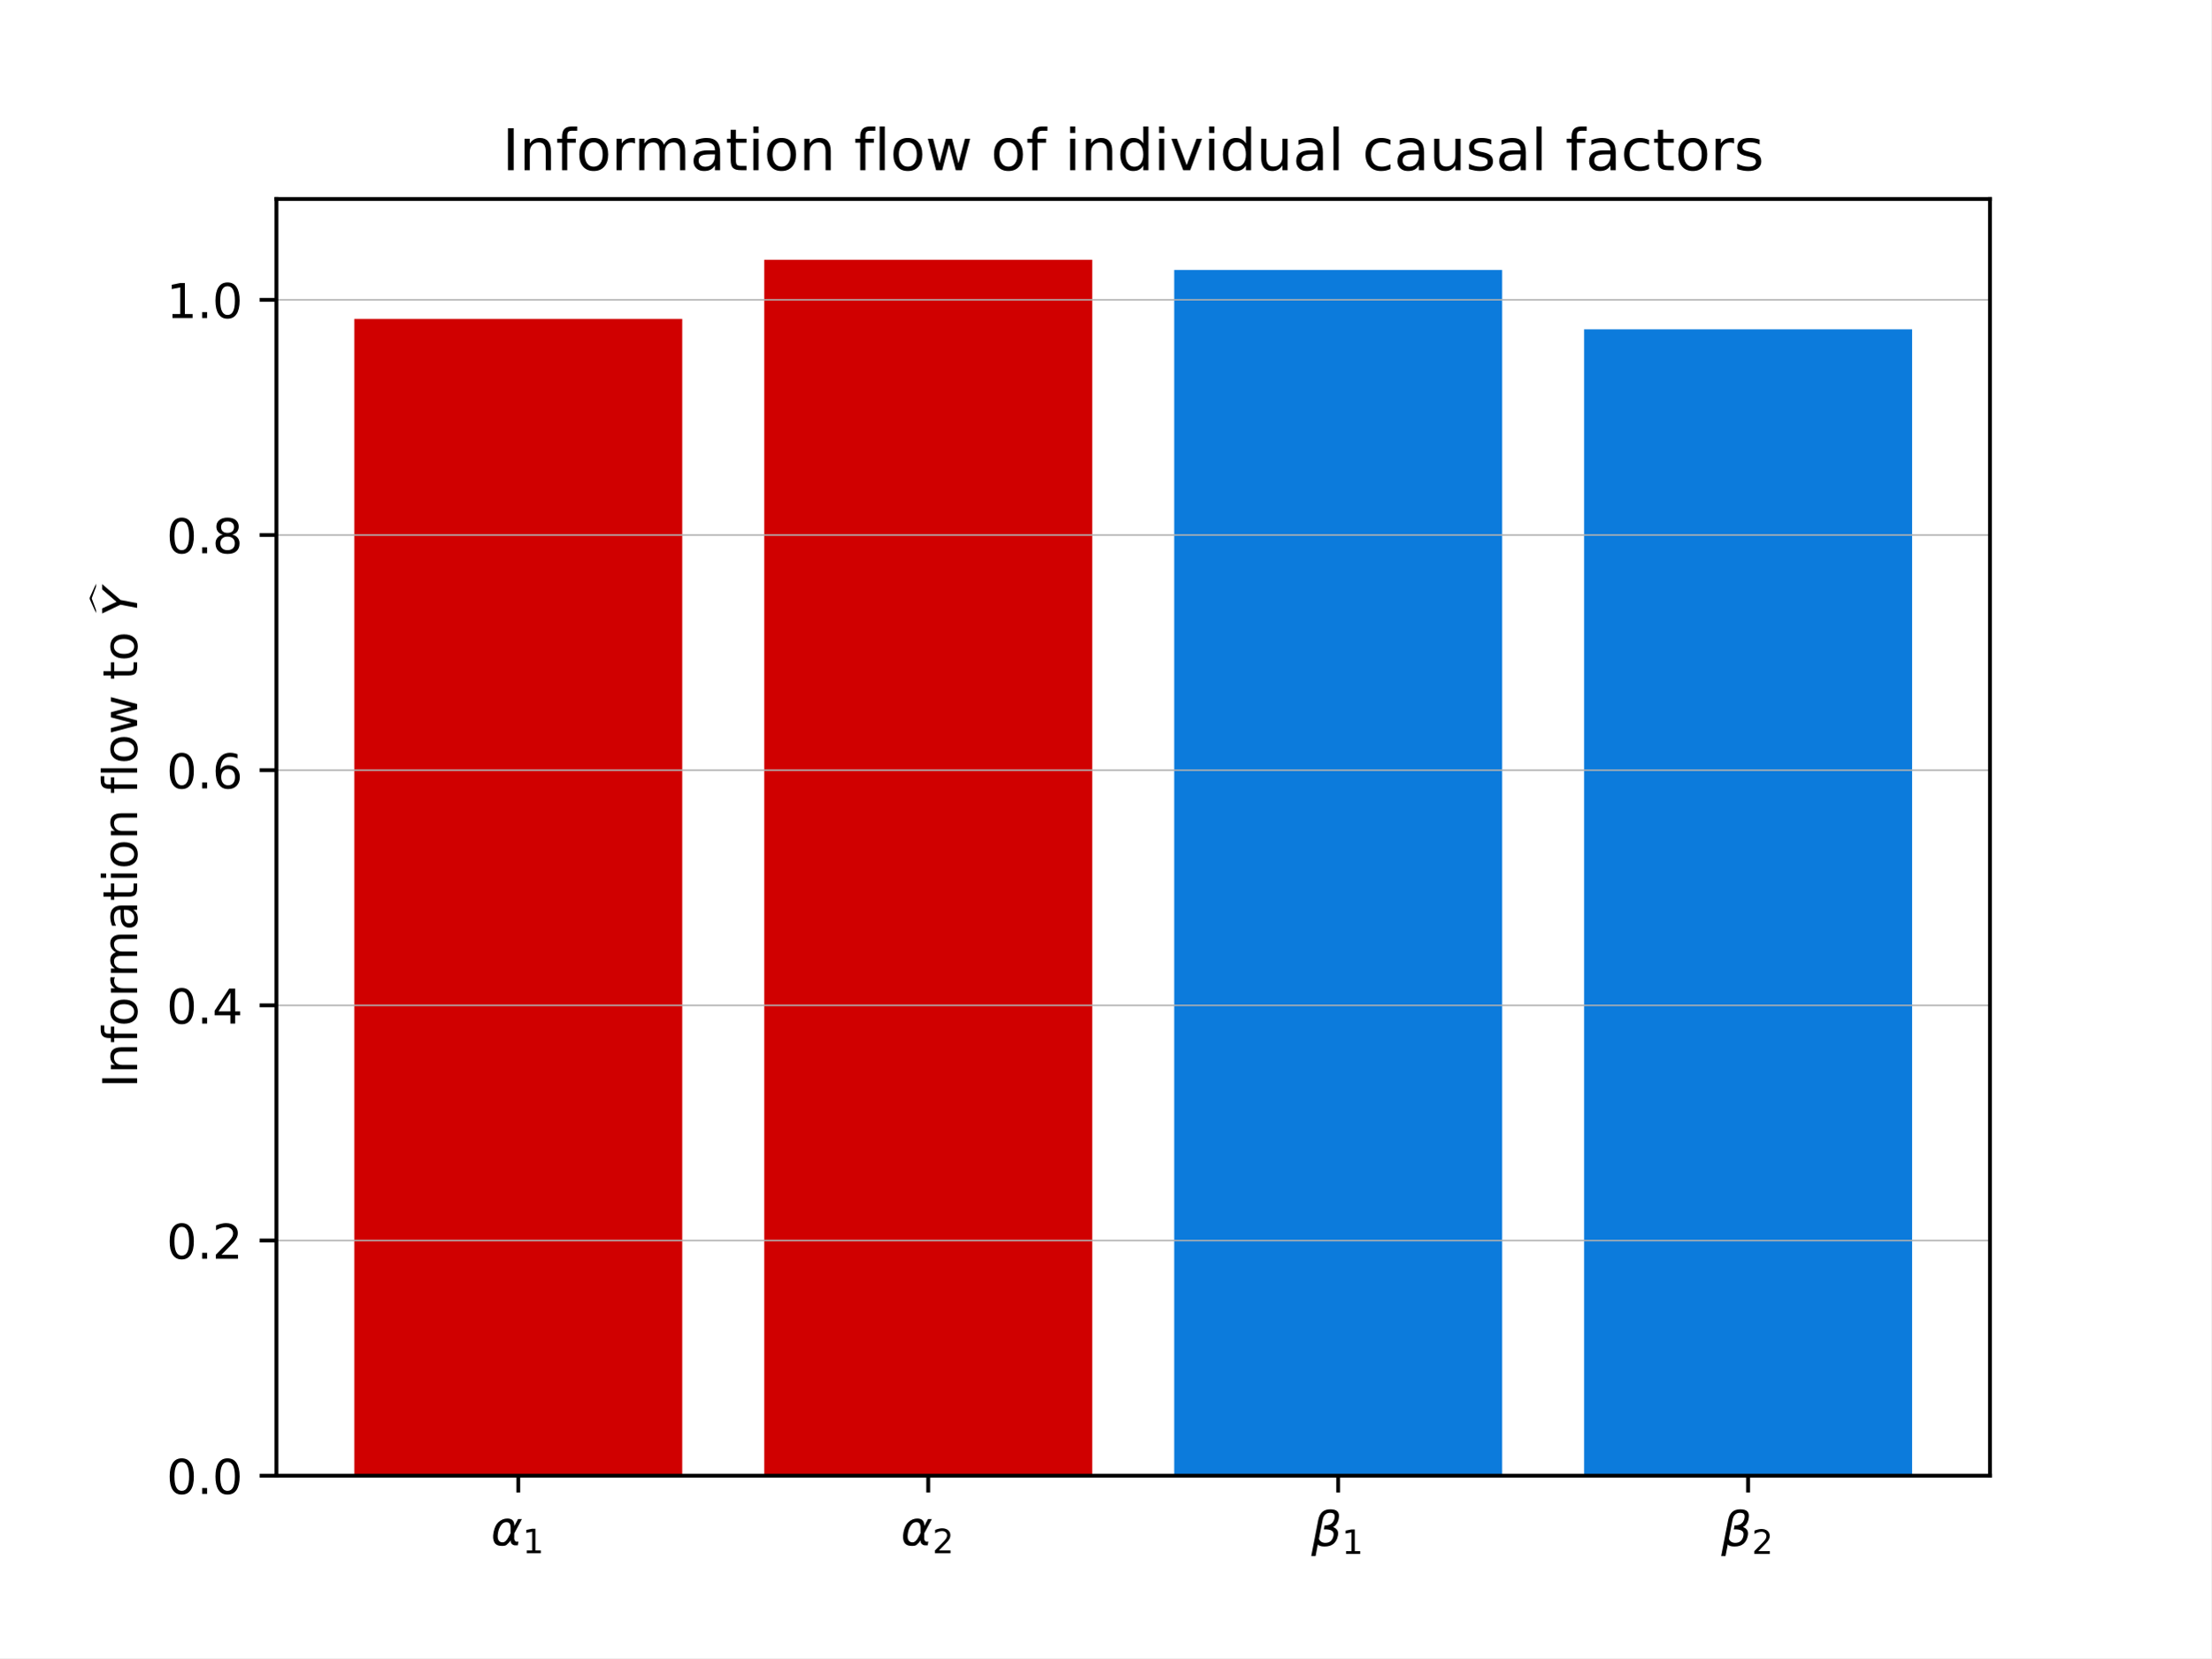
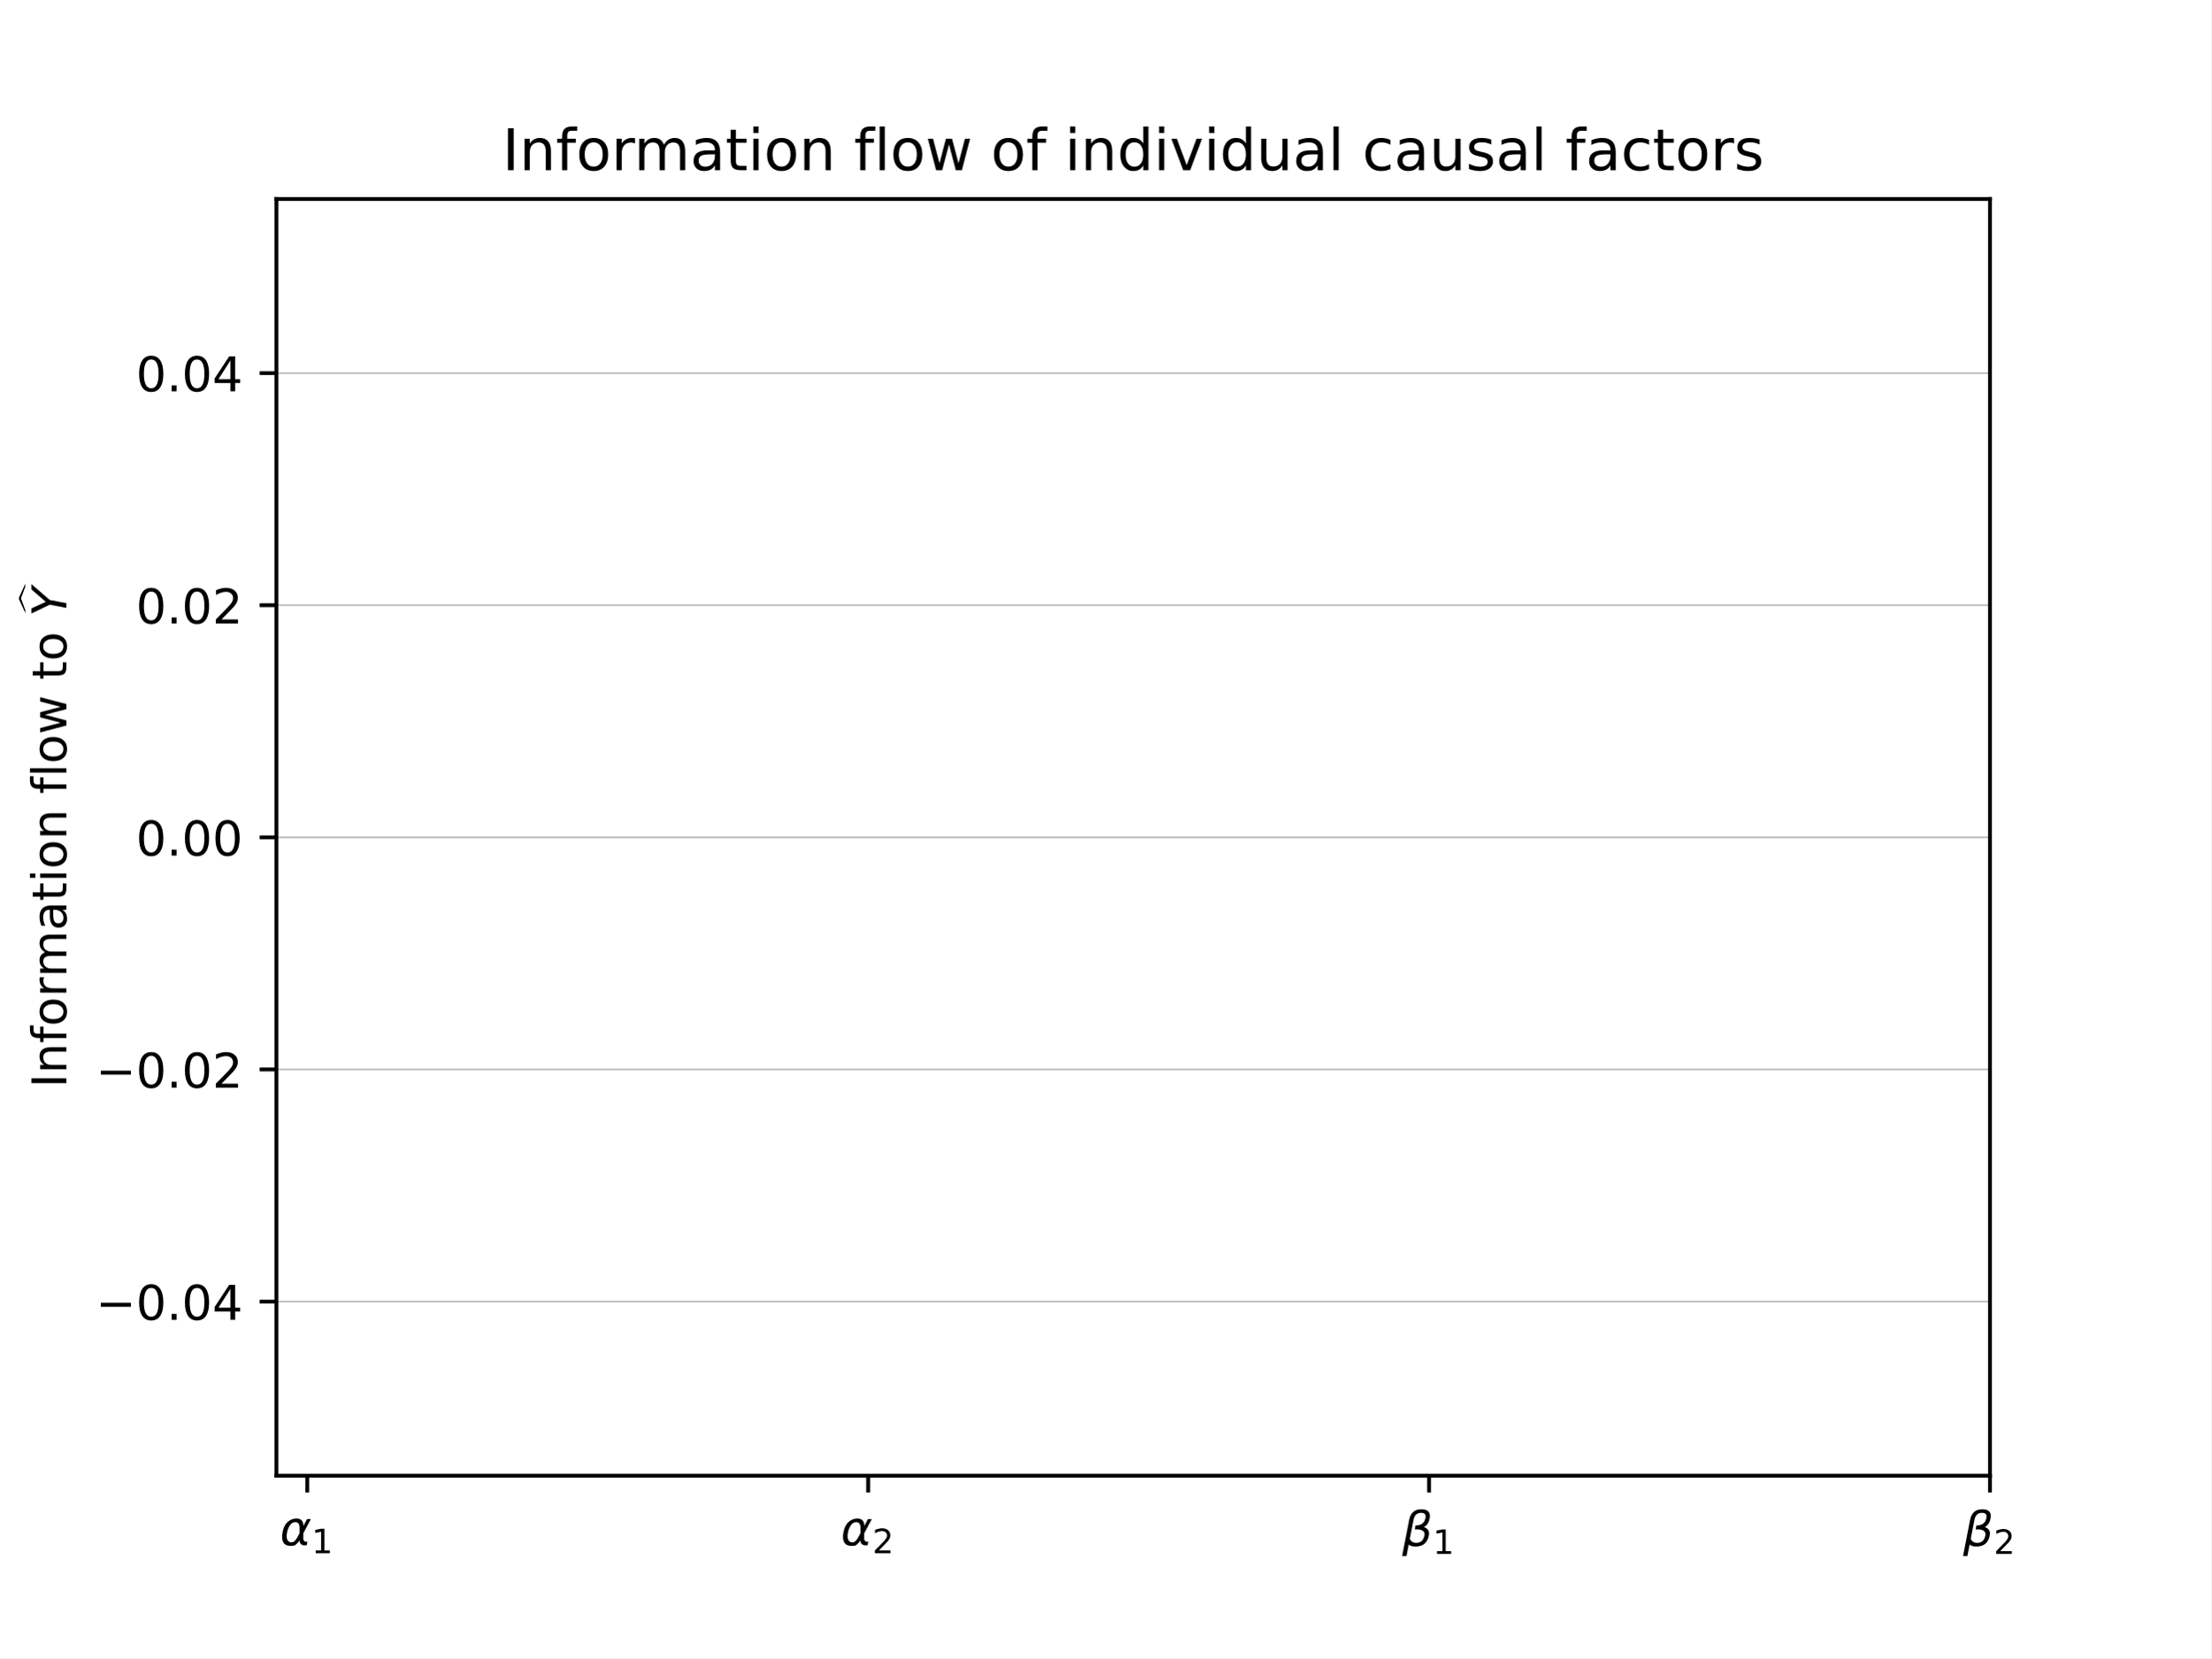
<svg xmlns="http://www.w3.org/2000/svg" xmlns:xlink="http://www.w3.org/1999/xlink" height="345.6pt" version="1.1" viewBox="0 0 460.8 345.6" width="460.8pt">
  <defs>
    <style type="text/css">*{stroke-linecap:butt;stroke-linejoin:round;}</style>
  </defs>
  <g id="figure_1">
    <g id="patch_1">
      <path d="M 0 345.6  L 460.8 345.6  L 460.8 0  L 0 0  z " style="fill:#ffffff;" />
    </g>
    <g id="axes_1">
      <g id="patch_2">
        <path d="M 57.6 307.584  L 414.72 307.584  L 414.72 41.472  L 57.6 41.472  z " style="fill:#ffffff;" />
      </g>
      <g id="patch_3">
-         <path clip-path="url(#pf22e67ff22)" d="M 73.833 307.584  L 142.181 307.584  L 142.181 66.467  L 73.833 66.467  z " style="fill:#d00000;" />
+         <path clip-path="url(#p77599d8727)" d="M 0 0  z " style="fill:#d00000;" />
      </g>
      <g id="patch_4">
-         <path clip-path="url(#pf22e67ff22)" d="M 159.268 307.584  L 227.616 307.584  L 227.616 54.144  L 159.268 54.144  z " style="fill:#d00000;" />
+         <path clip-path="url(#p77599d8727)" d="M 0 0  z " style="fill:#d00000;" />
      </g>
      <g id="patch_5">
-         <path clip-path="url(#pf22e67ff22)" d="M 244.704 307.584  L 313.052 307.584  L 313.052 56.272  L 244.704 56.272  z " style="fill:#0c7bdc;" />
+         <path clip-path="url(#p77599d8727)" d="M 0 0  z " style="fill:#0c7bdc;" />
      </g>
      <g id="patch_6">
-         <path clip-path="url(#pf22e67ff22)" d="M 330.139 307.584  L 398.487 307.584  L 398.487 68.643  L 330.139 68.643  z " style="fill:#0c7bdc;" />
+         <path clip-path="url(#p77599d8727)" d="M 0 0  z " style="fill:#0c7bdc;" />
      </g>
      <g id="matplotlib.axis_1">
        <g id="xtick_1">
          <g id="line2d_1">
            <defs>
-               <path d="M 0 0  L 0 3.5  " id="m197d7a09cf" style="stroke:#000000;stroke-width:0.8;" />
+               <path d="M 0 0  L 0 3.5  " id="m827651e2a1" style="stroke:#000000;stroke-width:0.8;" />
            </defs>
            <g>
-               <use style="stroke:#000000;stroke-width:0.8;" x="108.007" xlink:href="#m197d7a09cf" y="307.584" />
+               <use style="stroke:#000000;stroke-width:0.8;" x="64.029" xlink:href="#m827651e2a1" y="307.584" />
            </g>
          </g>
          <g id="text_1">
-             <g transform="translate(102.3069 322.1824)scale(0.1 -0.1)">
+             <g transform="translate(58.32933 322.1824)scale(0.1 -0.1)">
              <defs>
                <path d="M 40.922 25.438  L 40.969 36.719  Q 41.016 48.25 32.328 48.297  Q 25.828 48.344 21.781 42.922  Q 16.703 36.234 14.984 27.297  Q 12.891 16.547 15.531 11.422  Q 18.266 6.203 24.172 6.203  Q 30.719 6.203 36.234 16.609  z M 33.844 55.906  Q 49.078 56.156 48.875 40.375  Q 48.875 40.375 56.5 54.688  L 64.5 54.688  L 48.734 25.047  L 48.578 14.359  Q 48.578 11.969 49.906 9.969  Q 51.422 7.625 52.984 7.625  L 57.328 7.625  L 55.859 0  L 50.438 0  Q 45.844 0 42.531 4.109  Q 40.969 6.156 40.922 10.453  Q 37.75 5.219 32.281 0.781  Q 29.688 -1.266 22.703 -1.219  Q 11.281 -1.125 7.125 6.203  Q 2.875 13.812 5.516 27.297  Q 8.344 41.797 15.766 48.391  Q 24.125 55.766 33.844 55.906  z " id="DejaVuSans-Oblique-945" />
                <path d="M 12.406 8.297  L 28.516 8.297  L 28.516 63.922  L 10.984 60.406  L 10.984 69.391  L 28.422 72.906  L 38.281 72.906  L 38.281 8.297  L 54.391 8.297  L 54.391 0  L 12.406 0  z " id="DejaVuSans-49" />
              </defs>
              <use transform="translate(0 0.84375)" xlink:href="#DejaVuSans-Oblique-945" />
              <use transform="translate(65.91797 -15.5625)scale(0.7)" xlink:href="#DejaVuSans-49" />
            </g>
          </g>
        </g>
        <g id="xtick_2">
          <g id="line2d_2">
            <g>
-               <use style="stroke:#000000;stroke-width:0.8;" x="193.442" xlink:href="#m197d7a09cf" y="307.584" />
+               <use style="stroke:#000000;stroke-width:0.8;" x="180.926" xlink:href="#m827651e2a1" y="307.584" />
            </g>
          </g>
          <g id="text_2">
-             <g transform="translate(187.7423 322.1824)scale(0.1 -0.1)">
+             <g transform="translate(175.2262 322.1824)scale(0.1 -0.1)">
              <defs>
                <path d="M 19.188 8.297  L 53.609 8.297  L 53.609 0  L 7.328 0  L 7.328 8.297  Q 12.938 14.109 22.625 23.891  Q 32.328 33.688 34.812 36.531  Q 39.547 41.844 41.422 45.531  Q 43.312 49.219 43.312 52.781  Q 43.312 58.594 39.234 62.25  Q 35.156 65.922 28.609 65.922  Q 23.969 65.922 18.812 64.312  Q 13.672 62.703 7.812 59.422  L 7.812 69.391  Q 13.766 71.781 18.938 73  Q 24.125 74.219 28.422 74.219  Q 39.75 74.219 46.484 68.547  Q 53.219 62.891 53.219 53.422  Q 53.219 48.922 51.531 44.891  Q 49.859 40.875 45.406 35.406  Q 44.188 33.984 37.641 27.219  Q 31.109 20.453 19.188 8.297  z " id="DejaVuSans-50" />
              </defs>
              <use transform="translate(0 0.84375)" xlink:href="#DejaVuSans-Oblique-945" />
              <use transform="translate(65.91797 -15.5625)scale(0.7)" xlink:href="#DejaVuSans-50" />
            </g>
          </g>
        </g>
        <g id="xtick_3">
          <g id="line2d_3">
            <g>
-               <use style="stroke:#000000;stroke-width:0.8;" x="278.878" xlink:href="#m197d7a09cf" y="307.584" />
+               <use style="stroke:#000000;stroke-width:0.8;" x="297.823" xlink:href="#m827651e2a1" y="307.584" />
            </g>
          </g>
          <g id="text_3">
-             <g transform="translate(273.2777 322.284)scale(0.1 -0.1)">
+             <g transform="translate(292.2231 322.284)scale(0.1 -0.1)">
              <defs>
                <path d="M 13.625 3.375  L 8.938 -20.797  L -0.094 -20.797  L 14.5 54.344  Q 18.844 76.609 39.656 76.609  Q 60.75 76.609 57.172 57.812  Q 54.734 44.438 45.219 39.547  Q 58.016 35.156 55.516 22.125  Q 51.125 -1.078 27.484 -1.031  Q 17.141 -0.984 13.625 3.375  z M 15.922 15.094  Q 19.672 6.594 29.297 6.641  Q 43.359 6.641 46.344 21.969  Q 49.031 35.75 26.172 34.672  L 27.781 42.969  Q 45.453 42.672 48.531 58.594  Q 50.641 69.344 39.203 69.281  Q 26.422 69.281 23.484 54.047  z " id="DejaVuSans-Oblique-946" />
              </defs>
              <use transform="translate(0 0.390625)" xlink:href="#DejaVuSans-Oblique-946" />
              <use transform="translate(63.81836 -16.01562)scale(0.7)" xlink:href="#DejaVuSans-49" />
            </g>
          </g>
        </g>
        <g id="xtick_4">
          <g id="line2d_4">
            <g>
-               <use style="stroke:#000000;stroke-width:0.8;" x="364.313" xlink:href="#m197d7a09cf" y="307.584" />
+               <use style="stroke:#000000;stroke-width:0.8;" x="414.72" xlink:href="#m827651e2a1" y="307.584" />
            </g>
          </g>
          <g id="text_4">
-             <g transform="translate(358.7131 322.284)scale(0.1 -0.1)">
+             <g transform="translate(409.12 322.284)scale(0.1 -0.1)">
              <use transform="translate(0 0.390625)" xlink:href="#DejaVuSans-Oblique-946" />
              <use transform="translate(63.81836 -16.01562)scale(0.7)" xlink:href="#DejaVuSans-50" />
            </g>
          </g>
        </g>
      </g>
      <g id="matplotlib.axis_2">
        <g id="ytick_1">
          <g id="line2d_5">
-             <path clip-path="url(#pf22e67ff22)" d="M 57.6 307.584  L 414.72 307.584  " style="fill:none;stroke:#b0b0b0;stroke-linecap:square;stroke-width:0.3;" />
+             <path clip-path="url(#p77599d8727)" d="M 57.6 271.296  L 414.72 271.296  " style="fill:none;stroke:#b0b0b0;stroke-linecap:square;stroke-width:0.3;" />
          </g>
          <g id="line2d_6">
            <defs>
-               <path d="M 0 0  L -3.5 0  " id="m85a2c86e51" style="stroke:#000000;stroke-width:0.8;" />
+               <path d="M 0 0  L -3.5 0  " id="m41853d854b" style="stroke:#000000;stroke-width:0.8;" />
            </defs>
            <g>
-               <use style="stroke:#000000;stroke-width:0.8;" x="57.6" xlink:href="#m85a2c86e51" y="307.584" />
+               <use style="stroke:#000000;stroke-width:0.8;" x="57.6" xlink:href="#m41853d854b" y="271.296" />
            </g>
          </g>
          <g id="text_5">
-             <g transform="translate(34.69687 311.3832)scale(0.1 -0.1)">
+             <g transform="translate(19.95469 275.0952)scale(0.1 -0.1)">
              <defs>
+                 <path d="M 10.594 35.5  L 73.188 35.5  L 73.188 27.203  L 10.594 27.203  z " id="DejaVuSans-8722" />
                <path d="M 31.781 66.406  Q 24.172 66.406 20.328 58.906  Q 16.5 51.422 16.5 36.375  Q 16.5 21.391 20.328 13.891  Q 24.172 6.391 31.781 6.391  Q 39.453 6.391 43.281 13.891  Q 47.125 21.391 47.125 36.375  Q 47.125 51.422 43.281 58.906  Q 39.453 66.406 31.781 66.406  z M 31.781 74.219  Q 44.047 74.219 50.516 64.516  Q 56.984 54.828 56.984 36.375  Q 56.984 17.969 50.516 8.266  Q 44.047 -1.422 31.781 -1.422  Q 19.531 -1.422 13.062 8.266  Q 6.594 17.969 6.594 36.375  Q 6.594 54.828 13.062 64.516  Q 19.531 74.219 31.781 74.219  z " id="DejaVuSans-48" />
                <path d="M 10.688 12.406  L 21 12.406  L 21 0  L 10.688 0  z " id="DejaVuSans-46" />
+                 <path d="M 37.797 64.312  L 12.891 25.391  L 37.797 25.391  z M 35.203 72.906  L 47.609 72.906  L 47.609 25.391  L 58.016 25.391  L 58.016 17.188  L 47.609 17.188  L 47.609 0  L 37.797 0  L 37.797 17.188  L 4.891 17.188  L 4.891 26.703  z " id="DejaVuSans-52" />
              </defs>
+               <use xlink:href="#DejaVuSans-8722" />
+               <use x="83.789" xlink:href="#DejaVuSans-48" />
+               <use x="147.412" xlink:href="#DejaVuSans-46" />
+               <use x="179.199" xlink:href="#DejaVuSans-48" />
+               <use x="242.822" xlink:href="#DejaVuSans-52" />
+             </g>
+           </g>
+         </g>
+         <g id="ytick_2">
+           <g id="line2d_7">
+             <path clip-path="url(#p77599d8727)" d="M 57.6 222.912  L 414.72 222.912  " style="fill:none;stroke:#b0b0b0;stroke-linecap:square;stroke-width:0.3;" />
+           </g>
+           <g id="line2d_8">
+             <g>
+               <use style="stroke:#000000;stroke-width:0.8;" x="57.6" xlink:href="#m41853d854b" y="222.912" />
+             </g>
+           </g>
+           <g id="text_6">
+             <g transform="translate(19.95469 226.7112)scale(0.1 -0.1)">
+               <use xlink:href="#DejaVuSans-8722" />
+               <use x="83.789" xlink:href="#DejaVuSans-48" />
+               <use x="147.412" xlink:href="#DejaVuSans-46" />
+               <use x="179.199" xlink:href="#DejaVuSans-48" />
+               <use x="242.822" xlink:href="#DejaVuSans-50" />
+             </g>
+           </g>
+         </g>
+         <g id="ytick_3">
+           <g id="line2d_9">
+             <path clip-path="url(#p77599d8727)" d="M 57.6 174.528  L 414.72 174.528  " style="fill:none;stroke:#b0b0b0;stroke-linecap:square;stroke-width:0.3;" />
+           </g>
+           <g id="line2d_10">
+             <g>
+               <use style="stroke:#000000;stroke-width:0.8;" x="57.6" xlink:href="#m41853d854b" y="174.528" />
+             </g>
+           </g>
+           <g id="text_7">
+             <g transform="translate(28.33438 178.3272)scale(0.1 -0.1)">
              <use xlink:href="#DejaVuSans-48" />
              <use x="63.623" xlink:href="#DejaVuSans-46" />
              <use x="95.41" xlink:href="#DejaVuSans-48" />
-             </g>
-           </g>
-         </g>
-         <g id="ytick_2">
-           <g id="line2d_7">
-             <path clip-path="url(#pf22e67ff22)" d="M 57.6 258.565  L 414.72 258.565  " style="fill:none;stroke:#b0b0b0;stroke-linecap:square;stroke-width:0.3;" />
-           </g>
-           <g id="line2d_8">
-             <g>
-               <use style="stroke:#000000;stroke-width:0.8;" x="57.6" xlink:href="#m85a2c86e51" y="258.565" />
-             </g>
-           </g>
-           <g id="text_6">
-             <g transform="translate(34.69687 262.3638)scale(0.1 -0.1)">
+               <use x="159.033" xlink:href="#DejaVuSans-48" />
+             </g>
+           </g>
+         </g>
+         <g id="ytick_4">
+           <g id="line2d_11">
+             <path clip-path="url(#p77599d8727)" d="M 57.6 126.144  L 414.72 126.144  " style="fill:none;stroke:#b0b0b0;stroke-linecap:square;stroke-width:0.3;" />
+           </g>
+           <g id="line2d_12">
+             <g>
+               <use style="stroke:#000000;stroke-width:0.8;" x="57.6" xlink:href="#m41853d854b" y="126.144" />
+             </g>
+           </g>
+           <g id="text_8">
+             <g transform="translate(28.33438 129.9432)scale(0.1 -0.1)">
              <use xlink:href="#DejaVuSans-48" />
              <use x="63.623" xlink:href="#DejaVuSans-46" />
-               <use x="95.41" xlink:href="#DejaVuSans-50" />
-             </g>
-           </g>
-         </g>
-         <g id="ytick_3">
-           <g id="line2d_9">
-             <path clip-path="url(#pf22e67ff22)" d="M 57.6 209.545  L 414.72 209.545  " style="fill:none;stroke:#b0b0b0;stroke-linecap:square;stroke-width:0.3;" />
-           </g>
-           <g id="line2d_10">
-             <g>
-               <use style="stroke:#000000;stroke-width:0.8;" x="57.6" xlink:href="#m85a2c86e51" y="209.545" />
-             </g>
-           </g>
-           <g id="text_7">
-             <g transform="translate(34.69687 213.3443)scale(0.1 -0.1)">
-               <defs>
-                 <path d="M 37.797 64.312  L 12.891 25.391  L 37.797 25.391  z M 35.203 72.906  L 47.609 72.906  L 47.609 25.391  L 58.016 25.391  L 58.016 17.188  L 47.609 17.188  L 47.609 0  L 37.797 0  L 37.797 17.188  L 4.891 17.188  L 4.891 26.703  z " id="DejaVuSans-52" />
-               </defs>
+               <use x="95.41" xlink:href="#DejaVuSans-48" />
+               <use x="159.033" xlink:href="#DejaVuSans-50" />
+             </g>
+           </g>
+         </g>
+         <g id="ytick_5">
+           <g id="line2d_13">
+             <path clip-path="url(#p77599d8727)" d="M 57.6 77.76  L 414.72 77.76  " style="fill:none;stroke:#b0b0b0;stroke-linecap:square;stroke-width:0.3;" />
+           </g>
+           <g id="line2d_14">
+             <g>
+               <use style="stroke:#000000;stroke-width:0.8;" x="57.6" xlink:href="#m41853d854b" y="77.76" />
+             </g>
+           </g>
+           <g id="text_9">
+             <g transform="translate(28.33438 81.55922)scale(0.1 -0.1)">
              <use xlink:href="#DejaVuSans-48" />
              <use x="63.623" xlink:href="#DejaVuSans-46" />
-               <use x="95.41" xlink:href="#DejaVuSans-52" />
-             </g>
-           </g>
-         </g>
-         <g id="ytick_4">
-           <g id="line2d_11">
-             <path clip-path="url(#pf22e67ff22)" d="M 57.6 160.526  L 414.72 160.526  " style="fill:none;stroke:#b0b0b0;stroke-linecap:square;stroke-width:0.3;" />
-           </g>
-           <g id="line2d_12">
-             <g>
-               <use style="stroke:#000000;stroke-width:0.8;" x="57.6" xlink:href="#m85a2c86e51" y="160.526" />
-             </g>
-           </g>
-           <g id="text_8">
-             <g transform="translate(34.69687 164.3249)scale(0.1 -0.1)">
-               <defs>
-                 <path d="M 33.016 40.375  Q 26.375 40.375 22.484 35.828  Q 18.609 31.297 18.609 23.391  Q 18.609 15.531 22.484 10.953  Q 26.375 6.391 33.016 6.391  Q 39.656 6.391 43.531 10.953  Q 47.406 15.531 47.406 23.391  Q 47.406 31.297 43.531 35.828  Q 39.656 40.375 33.016 40.375  z M 52.594 71.297  L 52.594 62.312  Q 48.875 64.062 45.094 64.984  Q 41.312 65.922 37.594 65.922  Q 27.828 65.922 22.672 59.328  Q 17.531 52.734 16.797 39.406  Q 19.672 43.656 24.016 45.922  Q 28.375 48.188 33.594 48.188  Q 44.578 48.188 50.953 41.516  Q 57.328 34.859 57.328 23.391  Q 57.328 12.156 50.688 5.359  Q 44.047 -1.422 33.016 -1.422  Q 20.359 -1.422 13.672 8.266  Q 6.984 17.969 6.984 36.375  Q 6.984 53.656 15.188 63.938  Q 23.391 74.219 37.203 74.219  Q 40.922 74.219 44.703 73.484  Q 48.484 72.75 52.594 71.297  z " id="DejaVuSans-54" />
-               </defs>
-               <use xlink:href="#DejaVuSans-48" />
-               <use x="63.623" xlink:href="#DejaVuSans-46" />
-               <use x="95.41" xlink:href="#DejaVuSans-54" />
-             </g>
-           </g>
-         </g>
-         <g id="ytick_5">
-           <g id="line2d_13">
-             <path clip-path="url(#pf22e67ff22)" d="M 57.6 111.506  L 414.72 111.506  " style="fill:none;stroke:#b0b0b0;stroke-linecap:square;stroke-width:0.3;" />
-           </g>
-           <g id="line2d_14">
-             <g>
-               <use style="stroke:#000000;stroke-width:0.8;" x="57.6" xlink:href="#m85a2c86e51" y="111.506" />
-             </g>
-           </g>
-           <g id="text_9">
-             <g transform="translate(34.69687 115.3054)scale(0.1 -0.1)">
-               <defs>
-                 <path d="M 31.781 34.625  Q 24.75 34.625 20.719 30.859  Q 16.703 27.094 16.703 20.516  Q 16.703 13.922 20.719 10.156  Q 24.75 6.391 31.781 6.391  Q 38.812 6.391 42.859 10.172  Q 46.922 13.969 46.922 20.516  Q 46.922 27.094 42.891 30.859  Q 38.875 34.625 31.781 34.625  z M 21.922 38.812  Q 15.578 40.375 12.031 44.719  Q 8.5 49.078 8.5 55.328  Q 8.5 64.062 14.719 69.141  Q 20.953 74.219 31.781 74.219  Q 42.672 74.219 48.875 69.141  Q 55.078 64.062 55.078 55.328  Q 55.078 49.078 51.531 44.719  Q 48 40.375 41.703 38.812  Q 48.828 37.156 52.797 32.312  Q 56.781 27.484 56.781 20.516  Q 56.781 9.906 50.312 4.234  Q 43.844 -1.422 31.781 -1.422  Q 19.734 -1.422 13.25 4.234  Q 6.781 9.906 6.781 20.516  Q 6.781 27.484 10.781 32.312  Q 14.797 37.156 21.922 38.812  z M 18.312 54.391  Q 18.312 48.734 21.844 45.562  Q 25.391 42.391 31.781 42.391  Q 38.141 42.391 41.719 45.562  Q 45.312 48.734 45.312 54.391  Q 45.312 60.062 41.719 63.234  Q 38.141 66.406 31.781 66.406  Q 25.391 66.406 21.844 63.234  Q 18.312 60.062 18.312 54.391  z " id="DejaVuSans-56" />
-               </defs>
-               <use xlink:href="#DejaVuSans-48" />
-               <use x="63.623" xlink:href="#DejaVuSans-46" />
-               <use x="95.41" xlink:href="#DejaVuSans-56" />
-             </g>
-           </g>
-         </g>
-         <g id="ytick_6">
-           <g id="line2d_15">
-             <path clip-path="url(#pf22e67ff22)" d="M 57.6 62.487  L 414.72 62.487  " style="fill:none;stroke:#b0b0b0;stroke-linecap:square;stroke-width:0.3;" />
-           </g>
-           <g id="line2d_16">
-             <g>
-               <use style="stroke:#000000;stroke-width:0.8;" x="57.6" xlink:href="#m85a2c86e51" y="62.487" />
-             </g>
-           </g>
-           <g id="text_10">
-             <g transform="translate(34.69687 66.286)scale(0.1 -0.1)">
-               <use xlink:href="#DejaVuSans-49" />
-               <use x="63.623" xlink:href="#DejaVuSans-46" />
              <use x="95.41" xlink:href="#DejaVuSans-48" />
-             </g>
-           </g>
-         </g>
-         <g id="text_11">
-           <g transform="translate(28.61719 226.728)rotate(-90)scale(0.1 -0.1)">
+               <use x="159.033" xlink:href="#DejaVuSans-52" />
+             </g>
+           </g>
+         </g>
+         <g id="text_10">
+           <g transform="translate(13.875 226.728)rotate(-90)scale(0.1 -0.1)">
            <defs>
              <path d="M 9.812 72.906  L 19.672 72.906  L 19.672 0  L 9.812 0  z " id="DejaVuSans-73" />
              <path d="M 54.891 33.016  L 54.891 0  L 45.906 0  L 45.906 32.719  Q 45.906 40.484 42.875 44.328  Q 39.844 48.188 33.797 48.188  Q 26.516 48.188 22.312 43.547  Q 18.109 38.922 18.109 30.906  L 18.109 0  L 9.078 0  L 9.078 54.688  L 18.109 54.688  L 18.109 46.188  Q 21.344 51.125 25.703 53.562  Q 30.078 56 35.797 56  Q 45.219 56 50.047 50.172  Q 54.891 44.344 54.891 33.016  z " id="DejaVuSans-110" />
              <path d="M 37.109 75.984  L 37.109 68.5  L 28.516 68.5  Q 23.688 68.5 21.797 66.547  Q 19.922 64.594 19.922 59.516  L 19.922 54.688  L 34.719 54.688  L 34.719 47.703  L 19.922 47.703  L 19.922 0  L 10.891 0  L 10.891 47.703  L 2.297 47.703  L 2.297 54.688  L 10.891 54.688  L 10.891 58.5  Q 10.891 67.625 15.141 71.797  Q 19.391 75.984 28.609 75.984  z " id="DejaVuSans-102" />
              <path d="M 30.609 48.391  Q 23.391 48.391 19.188 42.75  Q 14.984 37.109 14.984 27.297  Q 14.984 17.484 19.156 11.844  Q 23.344 6.203 30.609 6.203  Q 37.797 6.203 41.984 11.859  Q 46.188 17.531 46.188 27.297  Q 46.188 37.016 41.984 42.703  Q 37.797 48.391 30.609 48.391  z M 30.609 56  Q 42.328 56 49.016 48.375  Q 55.719 40.766 55.719 27.297  Q 55.719 13.875 49.016 6.219  Q 42.328 -1.422 30.609 -1.422  Q 18.844 -1.422 12.172 6.219  Q 5.516 13.875 5.516 27.297  Q 5.516 40.766 12.172 48.375  Q 18.844 56 30.609 56  z " id="DejaVuSans-111" />
              <path d="M 41.109 46.297  Q 39.594 47.172 37.812 47.578  Q 36.031 48 33.891 48  Q 26.266 48 22.188 43.047  Q 18.109 38.094 18.109 28.812  L 18.109 0  L 9.078 0  L 9.078 54.688  L 18.109 54.688  L 18.109 46.188  Q 20.953 51.172 25.484 53.578  Q 30.031 56 36.531 56  Q 37.453 56 38.578 55.875  Q 39.703 55.766 41.062 55.516  z " id="DejaVuSans-114" />
              <path d="M 52 44.188  Q 55.375 50.25 60.062 53.125  Q 64.75 56 71.094 56  Q 79.641 56 84.281 50.016  Q 88.922 44.047 88.922 33.016  L 88.922 0  L 79.891 0  L 79.891 32.719  Q 79.891 40.578 77.094 44.375  Q 74.312 48.188 68.609 48.188  Q 61.625 48.188 57.562 43.547  Q 53.516 38.922 53.516 30.906  L 53.516 0  L 44.484 0  L 44.484 32.719  Q 44.484 40.625 41.703 44.406  Q 38.922 48.188 33.109 48.188  Q 26.219 48.188 22.156 43.531  Q 18.109 38.875 18.109 30.906  L 18.109 0  L 9.078 0  L 9.078 54.688  L 18.109 54.688  L 18.109 46.188  Q 21.188 51.219 25.484 53.609  Q 29.781 56 35.688 56  Q 41.656 56 45.828 52.969  Q 50 49.953 52 44.188  z " id="DejaVuSans-109" />
              <path d="M 34.281 27.484  Q 23.391 27.484 19.188 25  Q 14.984 22.516 14.984 16.5  Q 14.984 11.719 18.141 8.906  Q 21.297 6.109 26.703 6.109  Q 34.188 6.109 38.703 11.406  Q 43.219 16.703 43.219 25.484  L 43.219 27.484  z M 52.203 31.203  L 52.203 0  L 43.219 0  L 43.219 8.297  Q 40.141 3.328 35.547 0.953  Q 30.953 -1.422 24.312 -1.422  Q 15.922 -1.422 10.953 3.297  Q 6 8.016 6 15.922  Q 6 25.141 12.172 29.828  Q 18.359 34.516 30.609 34.516  L 43.219 34.516  L 43.219 35.406  Q 43.219 41.609 39.141 45  Q 35.062 48.391 27.688 48.391  Q 23 48.391 18.547 47.266  Q 14.109 46.141 10.016 43.891  L 10.016 52.203  Q 14.938 54.109 19.578 55.047  Q 24.219 56 28.609 56  Q 40.484 56 46.344 49.844  Q 52.203 43.703 52.203 31.203  z " id="DejaVuSans-97" />
              <path d="M 18.312 70.219  L 18.312 54.688  L 36.812 54.688  L 36.812 47.703  L 18.312 47.703  L 18.312 18.016  Q 18.312 11.328 20.141 9.422  Q 21.969 7.516 27.594 7.516  L 36.812 7.516  L 36.812 0  L 27.594 0  Q 17.188 0 13.234 3.875  Q 9.281 7.766 9.281 18.016  L 9.281 47.703  L 2.688 47.703  L 2.688 54.688  L 9.281 54.688  L 9.281 70.219  z " id="DejaVuSans-116" />
              <path d="M 9.422 54.688  L 18.406 54.688  L 18.406 0  L 9.422 0  z M 9.422 75.984  L 18.406 75.984  L 18.406 64.594  L 9.422 64.594  z " id="DejaVuSans-105" />
              <path id="DejaVuSans-32" />
              <path d="M 9.422 75.984  L 18.406 75.984  L 18.406 0  L 9.422 0  z " id="DejaVuSans-108" />
              <path d="M 4.203 54.688  L 13.188 54.688  L 24.422 12.016  L 35.594 54.688  L 46.188 54.688  L 57.422 12.016  L 68.609 54.688  L 77.594 54.688  L 63.281 0  L 52.688 0  L 40.922 44.828  L 29.109 0  L 18.5 0  z " id="DejaVuSans-119" />
              <path d="M -17.094 56.406  L -27 56.406  L -66 70.906  L -105.094 56.406  L -115 56.406  L -68.406 77.703  L -63.594 77.703  z " id="STIXSizeTwoSym-Regular-770" />
              <path d="M 6.297 72.906  L 16.891 72.906  L 30.516 42.922  L 56.5 72.906  L 67.578 72.906  L 34.516 34.719  L 27.781 0  L 17.922 0  L 24.609 34.719  z " id="DejaVuSans-Oblique-89" />
            </defs>
            <use transform="translate(0 0.390625)" xlink:href="#DejaVuSans-73" />
            <use transform="translate(29.49219 0.390625)" xlink:href="#DejaVuSans-110" />
            <use transform="translate(92.87109 0.390625)" xlink:href="#DejaVuSans-102" />
            <use transform="translate(128.0762 0.390625)" xlink:href="#DejaVuSans-111" />
            <use transform="translate(189.2578 0.390625)" xlink:href="#DejaVuSans-114" />
            <use transform="translate(230.3711 0.390625)" xlink:href="#DejaVuSans-109" />
            <use transform="translate(327.7832 0.390625)" xlink:href="#DejaVuSans-97" />
            <use transform="translate(389.0625 0.390625)" xlink:href="#DejaVuSans-116" />
            <use transform="translate(428.2715 0.390625)" xlink:href="#DejaVuSans-105" />
            <use transform="translate(456.0547 0.390625)" xlink:href="#DejaVuSans-111" />
            <use transform="translate(517.2363 0.390625)" xlink:href="#DejaVuSans-110" />
            <use transform="translate(580.6152 0.390625)" xlink:href="#DejaVuSans-32" />
            <use transform="translate(612.4023 0.390625)" xlink:href="#DejaVuSans-102" />
            <use transform="translate(647.6074 0.390625)" xlink:href="#DejaVuSans-108" />
            <use transform="translate(675.3906 0.390625)" xlink:href="#DejaVuSans-111" />
            <use transform="translate(736.5723 0.390625)" xlink:href="#DejaVuSans-119" />
            <use transform="translate(818.3594 0.390625)" xlink:href="#DejaVuSans-32" />
            <use transform="translate(850.1465 0.390625)" xlink:href="#DejaVuSans-116" />
            <use transform="translate(889.3555 0.390625)" xlink:href="#DejaVuSans-111" />
            <use transform="translate(950.5371 0.390625)" xlink:href="#DejaVuSans-32" />
            <use transform="translate(1061.33 50.82812)scale(0.623903)" xlink:href="#STIXSizeTwoSym-Regular-770" />
            <use transform="translate(982.3242 0.390625)" xlink:href="#DejaVuSans-Oblique-89" />
          </g>
        </g>
      </g>
      <g id="patch_7">
        <path d="M 57.6 307.584  L 57.6 41.472  " style="fill:none;stroke:#000000;stroke-linecap:square;stroke-linejoin:miter;stroke-width:0.8;" />
      </g>
      <g id="patch_8">
        <path d="M 414.72 307.584  L 414.72 41.472  " style="fill:none;stroke:#000000;stroke-linecap:square;stroke-linejoin:miter;stroke-width:0.8;" />
      </g>
      <g id="patch_9">
        <path d="M 57.6 307.584  L 414.72 307.584  " style="fill:none;stroke:#000000;stroke-linecap:square;stroke-linejoin:miter;stroke-width:0.8;" />
      </g>
      <g id="patch_10">
        <path d="M 57.6 41.472  L 414.72 41.472  " style="fill:none;stroke:#000000;stroke-linecap:square;stroke-linejoin:miter;stroke-width:0.8;" />
      </g>
-       <g id="text_12">
+       <g id="text_11">
        <g transform="translate(104.6831 35.472)scale(0.12 -0.12)">
          <defs>
            <path d="M 45.406 46.391  L 45.406 75.984  L 54.391 75.984  L 54.391 0  L 45.406 0  L 45.406 8.203  Q 42.578 3.328 38.25 0.953  Q 33.938 -1.422 27.875 -1.422  Q 17.969 -1.422 11.734 6.484  Q 5.516 14.406 5.516 27.297  Q 5.516 40.188 11.734 48.094  Q 17.969 56 27.875 56  Q 33.938 56 38.25 53.625  Q 42.578 51.266 45.406 46.391  z M 14.797 27.297  Q 14.797 17.391 18.875 11.75  Q 22.953 6.109 30.078 6.109  Q 37.203 6.109 41.297 11.75  Q 45.406 17.391 45.406 27.297  Q 45.406 37.203 41.297 42.844  Q 37.203 48.484 30.078 48.484  Q 22.953 48.484 18.875 42.844  Q 14.797 37.203 14.797 27.297  z " id="DejaVuSans-100" />
            <path d="M 2.984 54.688  L 12.5 54.688  L 29.594 8.797  L 46.688 54.688  L 56.203 54.688  L 35.688 0  L 23.484 0  z " id="DejaVuSans-118" />
            <path d="M 8.5 21.578  L 8.5 54.688  L 17.484 54.688  L 17.484 21.922  Q 17.484 14.156 20.5 10.266  Q 23.531 6.391 29.594 6.391  Q 36.859 6.391 41.078 11.031  Q 45.312 15.672 45.312 23.688  L 45.312 54.688  L 54.297 54.688  L 54.297 0  L 45.312 0  L 45.312 8.406  Q 42.047 3.422 37.719 1  Q 33.406 -1.422 27.688 -1.422  Q 18.266 -1.422 13.375 4.438  Q 8.5 10.297 8.5 21.578  z M 31.109 56  z " id="DejaVuSans-117" />
            <path d="M 48.781 52.594  L 48.781 44.188  Q 44.969 46.297 41.141 47.344  Q 37.312 48.391 33.406 48.391  Q 24.656 48.391 19.812 42.844  Q 14.984 37.312 14.984 27.297  Q 14.984 17.281 19.812 11.734  Q 24.656 6.203 33.406 6.203  Q 37.312 6.203 41.141 7.25  Q 44.969 8.297 48.781 10.406  L 48.781 2.094  Q 45.016 0.344 40.984 -0.531  Q 36.969 -1.422 32.422 -1.422  Q 20.062 -1.422 12.781 6.344  Q 5.516 14.109 5.516 27.297  Q 5.516 40.672 12.859 48.328  Q 20.219 56 33.016 56  Q 37.156 56 41.109 55.141  Q 45.062 54.297 48.781 52.594  z " id="DejaVuSans-99" />
            <path d="M 44.281 53.078  L 44.281 44.578  Q 40.484 46.531 36.375 47.5  Q 32.281 48.484 27.875 48.484  Q 21.188 48.484 17.844 46.438  Q 14.5 44.391 14.5 40.281  Q 14.5 37.156 16.891 35.375  Q 19.281 33.594 26.516 31.984  L 29.594 31.297  Q 39.156 29.25 43.188 25.516  Q 47.219 21.781 47.219 15.094  Q 47.219 7.469 41.188 3.016  Q 35.156 -1.422 24.609 -1.422  Q 20.219 -1.422 15.453 -0.562  Q 10.688 0.297 5.422 2  L 5.422 11.281  Q 10.406 8.688 15.234 7.391  Q 20.062 6.109 24.812 6.109  Q 31.156 6.109 34.562 8.281  Q 37.984 10.453 37.984 14.406  Q 37.984 18.062 35.516 20.016  Q 33.062 21.969 24.703 23.781  L 21.578 24.516  Q 13.234 26.266 9.516 29.906  Q 5.812 33.547 5.812 39.891  Q 5.812 47.609 11.281 51.797  Q 16.75 56 26.812 56  Q 31.781 56 36.172 55.266  Q 40.578 54.547 44.281 53.078  z " id="DejaVuSans-115" />
          </defs>
          <use xlink:href="#DejaVuSans-73" />
          <use x="29.492" xlink:href="#DejaVuSans-110" />
          <use x="92.871" xlink:href="#DejaVuSans-102" />
          <use x="128.076" xlink:href="#DejaVuSans-111" />
          <use x="189.258" xlink:href="#DejaVuSans-114" />
          <use x="228.621" xlink:href="#DejaVuSans-109" />
          <use x="326.033" xlink:href="#DejaVuSans-97" />
          <use x="387.312" xlink:href="#DejaVuSans-116" />
          <use x="426.521" xlink:href="#DejaVuSans-105" />
          <use x="454.305" xlink:href="#DejaVuSans-111" />
          <use x="515.486" xlink:href="#DejaVuSans-110" />
          <use x="578.865" xlink:href="#DejaVuSans-32" />
          <use x="610.652" xlink:href="#DejaVuSans-102" />
          <use x="645.857" xlink:href="#DejaVuSans-108" />
          <use x="673.641" xlink:href="#DejaVuSans-111" />
          <use x="734.822" xlink:href="#DejaVuSans-119" />
          <use x="816.609" xlink:href="#DejaVuSans-32" />
          <use x="848.396" xlink:href="#DejaVuSans-111" />
          <use x="909.578" xlink:href="#DejaVuSans-102" />
          <use x="944.783" xlink:href="#DejaVuSans-32" />
          <use x="976.57" xlink:href="#DejaVuSans-105" />
          <use x="1004.354" xlink:href="#DejaVuSans-110" />
          <use x="1067.732" xlink:href="#DejaVuSans-100" />
          <use x="1131.209" xlink:href="#DejaVuSans-105" />
          <use x="1158.992" xlink:href="#DejaVuSans-118" />
          <use x="1218.172" xlink:href="#DejaVuSans-105" />
          <use x="1245.955" xlink:href="#DejaVuSans-100" />
          <use x="1309.432" xlink:href="#DejaVuSans-117" />
          <use x="1372.811" xlink:href="#DejaVuSans-97" />
          <use x="1434.09" xlink:href="#DejaVuSans-108" />
          <use x="1461.873" xlink:href="#DejaVuSans-32" />
          <use x="1493.66" xlink:href="#DejaVuSans-99" />
          <use x="1548.641" xlink:href="#DejaVuSans-97" />
          <use x="1609.92" xlink:href="#DejaVuSans-117" />
          <use x="1673.299" xlink:href="#DejaVuSans-115" />
          <use x="1725.398" xlink:href="#DejaVuSans-97" />
          <use x="1786.678" xlink:href="#DejaVuSans-108" />
          <use x="1814.461" xlink:href="#DejaVuSans-32" />
          <use x="1846.248" xlink:href="#DejaVuSans-102" />
          <use x="1881.453" xlink:href="#DejaVuSans-97" />
          <use x="1942.732" xlink:href="#DejaVuSans-99" />
          <use x="1997.713" xlink:href="#DejaVuSans-116" />
          <use x="2036.922" xlink:href="#DejaVuSans-111" />
          <use x="2098.104" xlink:href="#DejaVuSans-114" />
          <use x="2139.217" xlink:href="#DejaVuSans-115" />
        </g>
      </g>
    </g>
  </g>
  <defs>
-     <clipPath id="pf22e67ff22">
+     <clipPath id="p77599d8727">
      <rect height="266.112" width="357.12" x="57.6" y="41.472" />
    </clipPath>
  </defs>
</svg>
